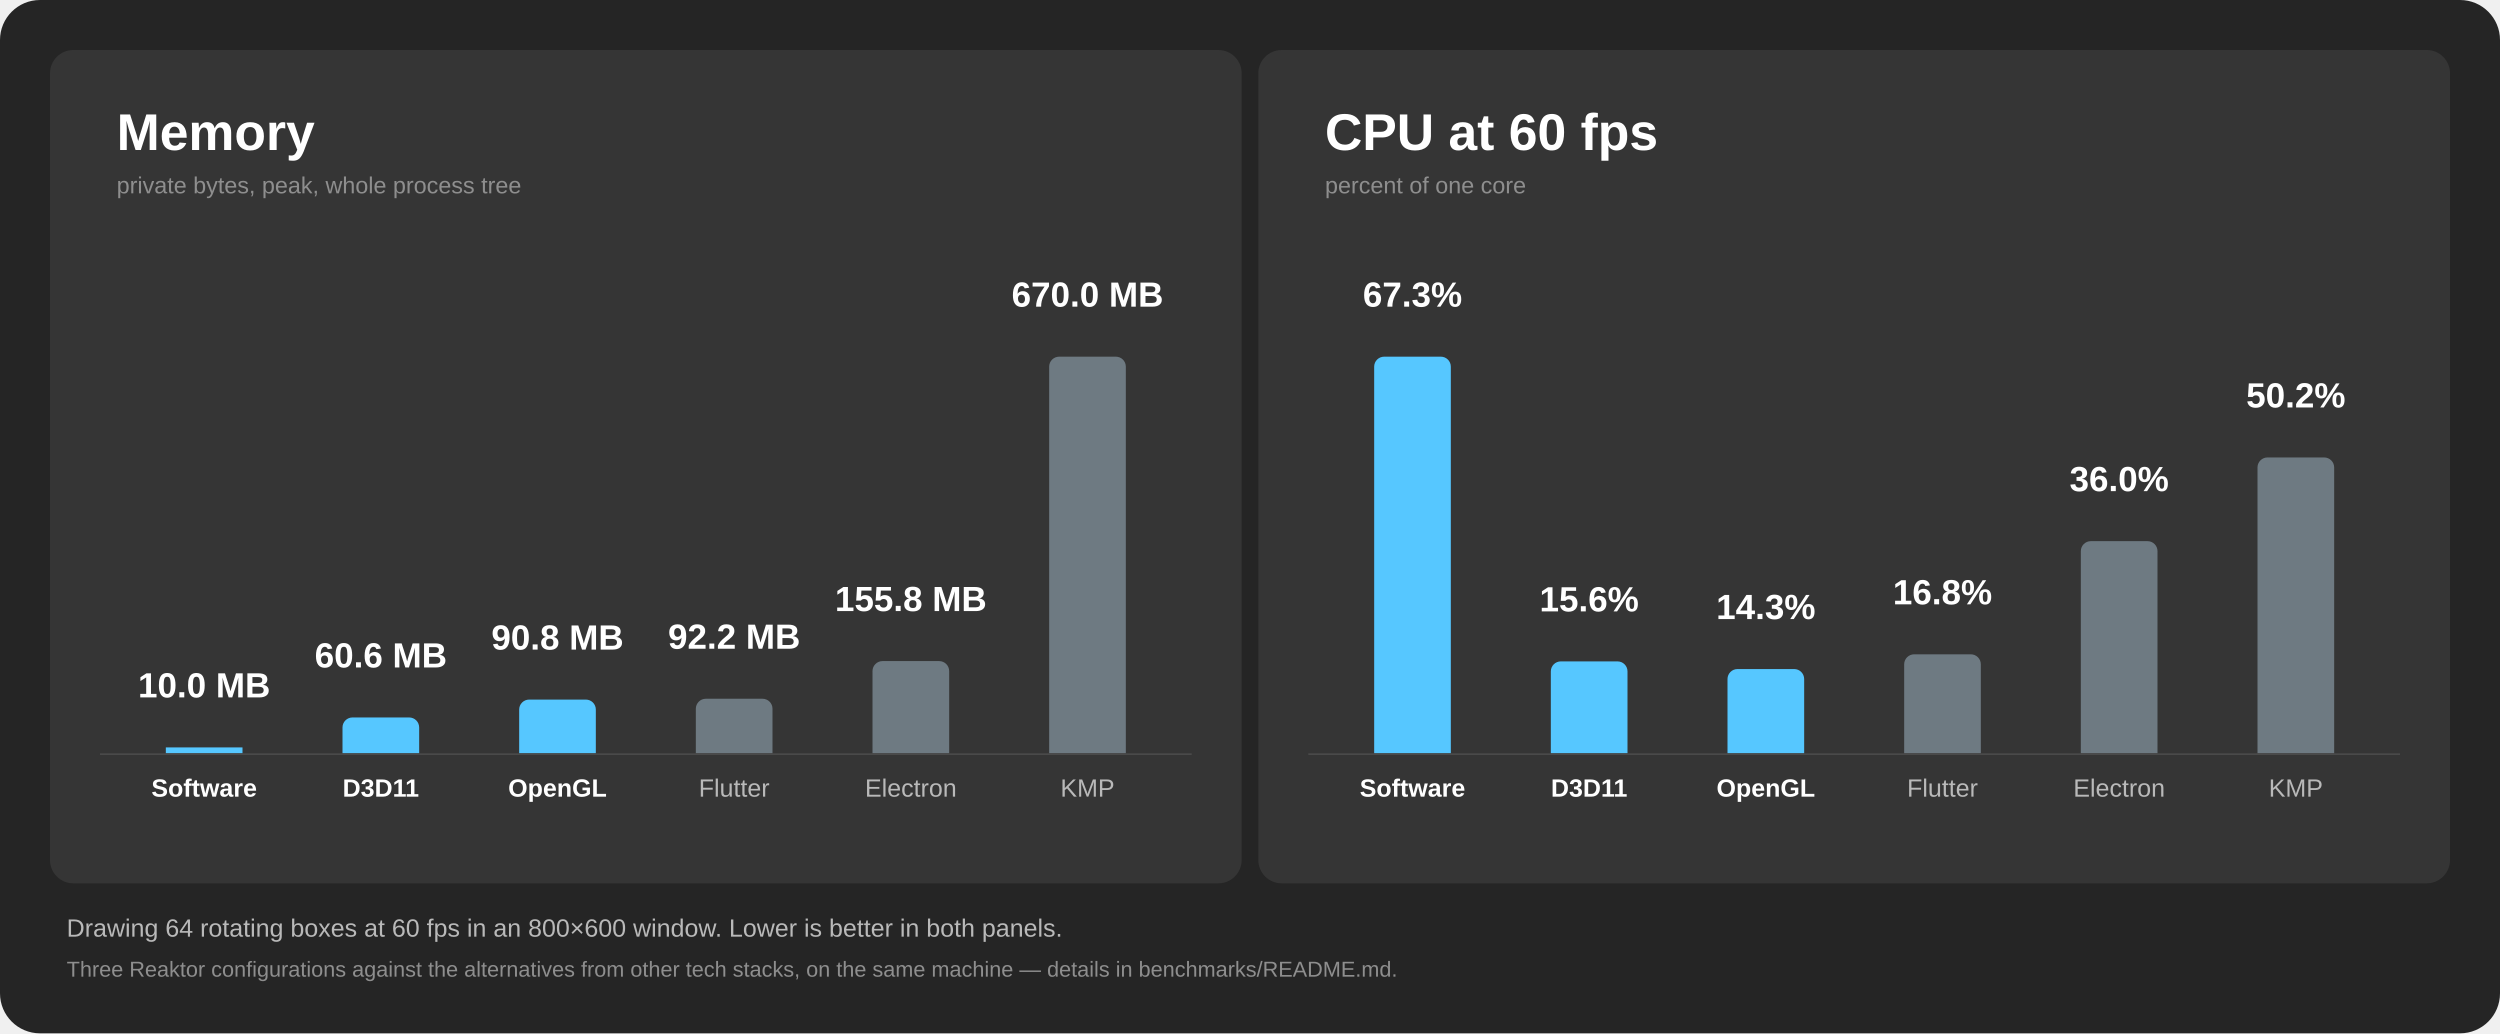
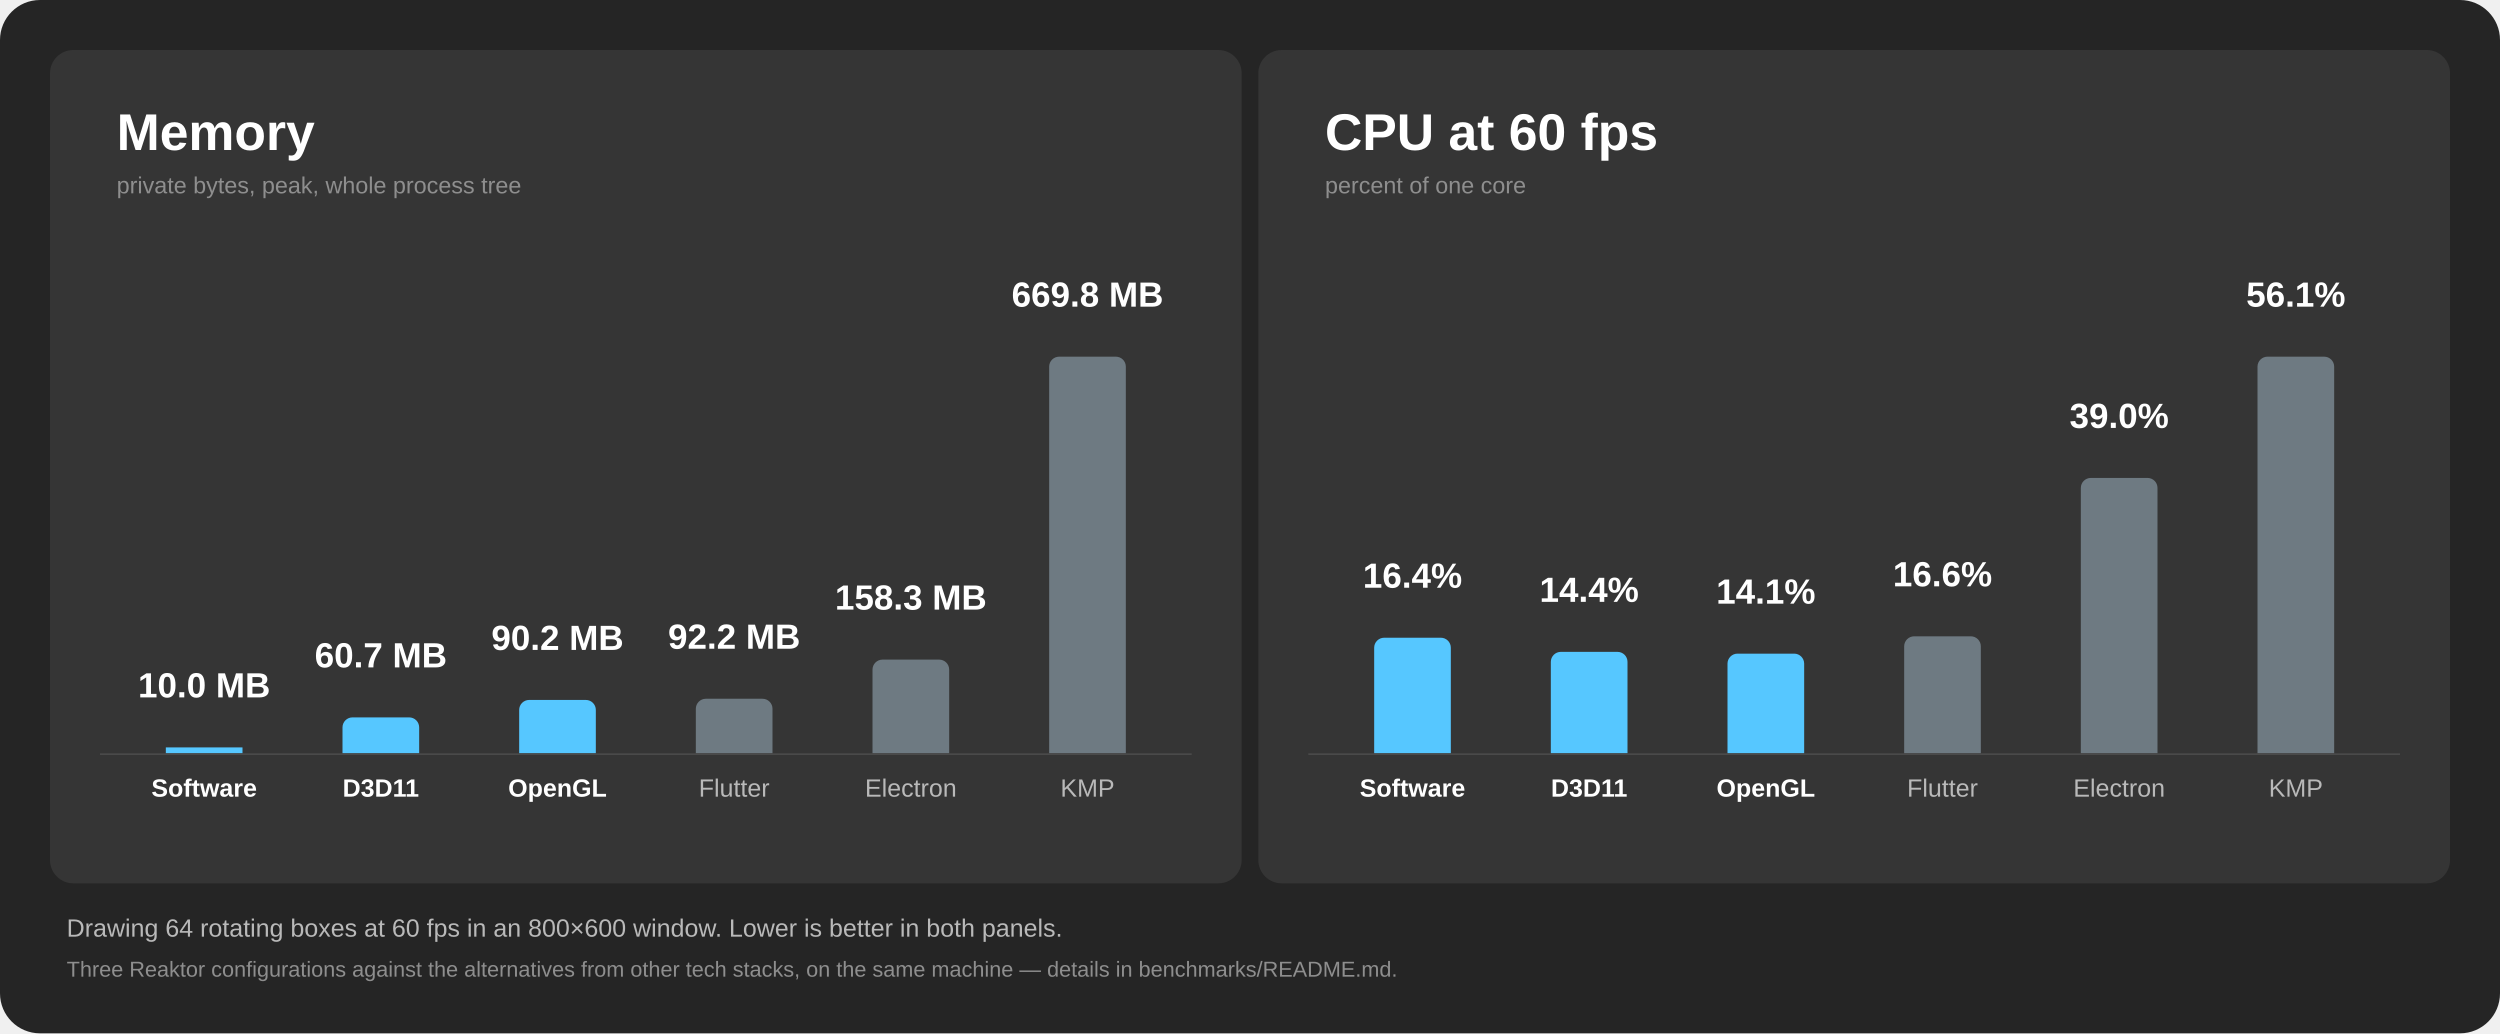
<svg xmlns="http://www.w3.org/2000/svg" width="1500" height="620" viewBox="0 0 1500 620">
  <rect width="1500" height="620" rx="24" fill="#252525" />
  <rect x="30" y="30" width="715" height="500" rx="14" fill="#353535" />
  <text x="70" y="90" font-family="Segoe UI, -apple-system, Helvetica Neue, Arial, sans-serif" font-size="31" font-weight="600" fill="#ffffff">Memory</text>
  <text x="70" y="116" font-family="Segoe UI, -apple-system, Helvetica Neue, Arial, sans-serif" font-size="14" fill="#8e8e8e">private bytes, peak, whole process tree</text>
-   <rect x="99.5" y="448.448" width="46" height="3.552" fill="#56c7ff" />
-   <text x="122.5" y="418.448" text-anchor="middle" font-family="Segoe UI, -apple-system, Helvetica Neue, Arial, sans-serif" font-size="21" font-weight="600" fill="#ffffff">10.0 MB</text>
+   <rect x="99.5" y="448.446" width="46" height="3.554" fill="#56c7ff" />
+   <text x="122.5" y="418.446" text-anchor="middle" font-family="Segoe UI, -apple-system, Helvetica Neue, Arial, sans-serif" font-size="21" font-weight="600" fill="#ffffff">10.0 MB</text>
  <text x="122.5" y="478" text-anchor="middle" font-family="Segoe UI, -apple-system, Helvetica Neue, Arial, sans-serif" font-size="15" font-weight="600" fill="#ffffff">Software</text>
-   <path d="M205.5 452 v-15.527 a6 6 0 0 1 6 -6 h34 a6 6 0 0 1 6 6 v15.527 z" fill="#56c7ff" />
-   <text x="228.5" y="400.473" text-anchor="middle" font-family="Segoe UI, -apple-system, Helvetica Neue, Arial, sans-serif" font-size="21" font-weight="600" fill="#ffffff">60.6 MB</text>
+   <path d="M205.5 452 v-15.57 a6 6 0 0 1 6 -6 h34 a6 6 0 0 1 6 6 v15.57 z" fill="#56c7ff" />
+   <text x="228.5" y="400.43" text-anchor="middle" font-family="Segoe UI, -apple-system, Helvetica Neue, Arial, sans-serif" font-size="21" font-weight="600" fill="#ffffff">60.7 MB</text>
  <text x="228.5" y="478" text-anchor="middle" font-family="Segoe UI, -apple-system, Helvetica Neue, Arial, sans-serif" font-size="15" font-weight="600" fill="#ffffff">D3D11</text>
-   <path d="M311.5 452 v-26.254 a6 6 0 0 1 6 -6 h34 a6 6 0 0 1 6 6 v26.254 z" fill="#56c7ff" />
-   <text x="334.5" y="389.746" text-anchor="middle" font-family="Segoe UI, -apple-system, Helvetica Neue, Arial, sans-serif" font-size="21" font-weight="600" fill="#ffffff">90.8 MB</text>
+   <path d="M311.5 452 v-26.035 a6 6 0 0 1 6 -6 h34 a6 6 0 0 1 6 6 v26.035 z" fill="#56c7ff" />
+   <text x="334.5" y="389.965" text-anchor="middle" font-family="Segoe UI, -apple-system, Helvetica Neue, Arial, sans-serif" font-size="21" font-weight="600" fill="#ffffff">90.2 MB</text>
  <text x="334.5" y="478" text-anchor="middle" font-family="Segoe UI, -apple-system, Helvetica Neue, Arial, sans-serif" font-size="15" font-weight="600" fill="#ffffff">OpenGL</text>
-   <path d="M417.5 452 v-26.752 a6 6 0 0 1 6 -6 h34 a6 6 0 0 1 6 6 v26.752 z" fill="#6e7a82" />
-   <text x="440.5" y="389.248" text-anchor="middle" font-family="Segoe UI, -apple-system, Helvetica Neue, Arial, sans-serif" font-size="21" font-weight="600" fill="#ffffff">92.2 MB</text>
+   <path d="M417.5 452 v-26.746 a6 6 0 0 1 6 -6 h34 a6 6 0 0 1 6 6 v26.746 z" fill="#6e7a82" />
+   <text x="440.5" y="389.254" text-anchor="middle" font-family="Segoe UI, -apple-system, Helvetica Neue, Arial, sans-serif" font-size="21" font-weight="600" fill="#ffffff">92.2 MB</text>
  <text x="440.5" y="478" text-anchor="middle" font-family="Segoe UI, -apple-system, Helvetica Neue, Arial, sans-serif" font-size="15" font-weight="400" fill="#b9b9b9">Flutter</text>
-   <path d="M523.5 452 v-49.344 a6 6 0 0 1 6 -6 h34 a6 6 0 0 1 6 6 v49.344 z" fill="#6e7a82" />
-   <text x="546.5" y="366.656" text-anchor="middle" font-family="Segoe UI, -apple-system, Helvetica Neue, Arial, sans-serif" font-size="21" font-weight="600" fill="#ffffff">155.8 MB</text>
+   <path d="M523.5 452 v-50.235 a6 6 0 0 1 6 -6 h34 a6 6 0 0 1 6 6 v50.235 z" fill="#6e7a82" />
+   <text x="546.5" y="365.765" text-anchor="middle" font-family="Segoe UI, -apple-system, Helvetica Neue, Arial, sans-serif" font-size="21" font-weight="600" fill="#ffffff">158.3 MB</text>
  <text x="546.5" y="478" text-anchor="middle" font-family="Segoe UI, -apple-system, Helvetica Neue, Arial, sans-serif" font-size="15" font-weight="400" fill="#b9b9b9">Electron</text>
  <path d="M629.5 452 v-232 a6 6 0 0 1 6 -6 h34 a6 6 0 0 1 6 6 v232 z" fill="#6e7a82" />
-   <text x="652.5" y="184" text-anchor="middle" font-family="Segoe UI, -apple-system, Helvetica Neue, Arial, sans-serif" font-size="21" font-weight="600" fill="#ffffff">670.0 MB</text>
+   <text x="652.5" y="184" text-anchor="middle" font-family="Segoe UI, -apple-system, Helvetica Neue, Arial, sans-serif" font-size="21" font-weight="600" fill="#ffffff">669.8 MB</text>
  <text x="652.5" y="478" text-anchor="middle" font-family="Segoe UI, -apple-system, Helvetica Neue, Arial, sans-serif" font-size="15" font-weight="400" fill="#b9b9b9">KMP</text>
  <line x1="60" y1="452.5" x2="715" y2="452.5" stroke="#4a4a4a" stroke-width="1" />
  <rect x="755" y="30" width="715" height="500" rx="14" fill="#353535" />
  <text x="795" y="90" font-family="Segoe UI, -apple-system, Helvetica Neue, Arial, sans-serif" font-size="31" font-weight="600" fill="#ffffff">CPU at 60 fps</text>
  <text x="795" y="116" font-family="Segoe UI, -apple-system, Helvetica Neue, Arial, sans-serif" font-size="14" fill="#8e8e8e">percent of one core</text>
-   <path d="M824.5 452 v-232 a6 6 0 0 1 6 -6 h34 a6 6 0 0 1 6 6 v232 z" fill="#56c7ff" />
-   <text x="847.5" y="184" text-anchor="middle" font-family="Segoe UI, -apple-system, Helvetica Neue, Arial, sans-serif" font-size="21" font-weight="600" fill="#ffffff">67.3%</text>
+   <path d="M824.5 452 v-63.364 a6 6 0 0 1 6 -6 h34 a6 6 0 0 1 6 6 v63.364 z" fill="#56c7ff" />
+   <text x="847.5" y="352.636" text-anchor="middle" font-family="Segoe UI, -apple-system, Helvetica Neue, Arial, sans-serif" font-size="21" font-weight="600" fill="#ffffff">16.4%</text>
  <text x="847.5" y="478" text-anchor="middle" font-family="Segoe UI, -apple-system, Helvetica Neue, Arial, sans-serif" font-size="15" font-weight="600" fill="#ffffff">Software</text>
-   <path d="M930.5 452 v-49.168 a6 6 0 0 1 6 -6 h34 a6 6 0 0 1 6 6 v49.168 z" fill="#56c7ff" />
-   <text x="953.5" y="366.832" text-anchor="middle" font-family="Segoe UI, -apple-system, Helvetica Neue, Arial, sans-serif" font-size="21" font-weight="600" fill="#ffffff">15.6%</text>
+   <path d="M930.5 452 v-54.879 a6 6 0 0 1 6 -6 h34 a6 6 0 0 1 6 6 v54.879 z" fill="#56c7ff" />
+   <text x="953.5" y="361.121" text-anchor="middle" font-family="Segoe UI, -apple-system, Helvetica Neue, Arial, sans-serif" font-size="21" font-weight="600" fill="#ffffff">14.4%</text>
  <text x="953.5" y="478" text-anchor="middle" font-family="Segoe UI, -apple-system, Helvetica Neue, Arial, sans-serif" font-size="15" font-weight="600" fill="#ffffff">D3D11</text>
-   <path d="M1036.5 452 v-44.571 a6 6 0 0 1 6 -6 h34 a6 6 0 0 1 6 6 v44.571 z" fill="#56c7ff" />
-   <text x="1059.5" y="371.429" text-anchor="middle" font-family="Segoe UI, -apple-system, Helvetica Neue, Arial, sans-serif" font-size="21" font-weight="600" fill="#ffffff">14.3%</text>
+   <path d="M1036.5 452 v-53.818 a6 6 0 0 1 6 -6 h34 a6 6 0 0 1 6 6 v53.818 z" fill="#56c7ff" />
+   <text x="1059.5" y="362.182" text-anchor="middle" font-family="Segoe UI, -apple-system, Helvetica Neue, Arial, sans-serif" font-size="21" font-weight="600" fill="#ffffff">14.1%</text>
  <text x="1059.5" y="478" text-anchor="middle" font-family="Segoe UI, -apple-system, Helvetica Neue, Arial, sans-serif" font-size="15" font-weight="600" fill="#ffffff">OpenGL</text>
-   <path d="M1142.5 452 v-53.412 a6 6 0 0 1 6 -6 h34 a6 6 0 0 1 6 6 v53.412 z" fill="#6e7a82" />
-   <text x="1165.5" y="362.588" text-anchor="middle" font-family="Segoe UI, -apple-system, Helvetica Neue, Arial, sans-serif" font-size="21" font-weight="600" fill="#ffffff">16.8%</text>
+   <path d="M1142.5 452 v-64.212 a6 6 0 0 1 6 -6 h34 a6 6 0 0 1 6 6 v64.212 z" fill="#6e7a82" />
+   <text x="1165.5" y="351.788" text-anchor="middle" font-family="Segoe UI, -apple-system, Helvetica Neue, Arial, sans-serif" font-size="21" font-weight="600" fill="#ffffff">16.6%</text>
  <text x="1165.5" y="478" text-anchor="middle" font-family="Segoe UI, -apple-system, Helvetica Neue, Arial, sans-serif" font-size="15" font-weight="400" fill="#b9b9b9">Flutter</text>
-   <path d="M1248.5 452 v-121.311 a6 6 0 0 1 6 -6 h34 a6 6 0 0 1 6 6 v121.311 z" fill="#6e7a82" />
-   <text x="1271.5" y="294.689" text-anchor="middle" font-family="Segoe UI, -apple-system, Helvetica Neue, Arial, sans-serif" font-size="21" font-weight="600" fill="#ffffff">36.0%</text>
+   <path d="M1248.5 452 v-159.242 a6 6 0 0 1 6 -6 h34 a6 6 0 0 1 6 6 v159.242 z" fill="#6e7a82" />
+   <text x="1271.5" y="256.758" text-anchor="middle" font-family="Segoe UI, -apple-system, Helvetica Neue, Arial, sans-serif" font-size="21" font-weight="600" fill="#ffffff">39.0%</text>
  <text x="1271.5" y="478" text-anchor="middle" font-family="Segoe UI, -apple-system, Helvetica Neue, Arial, sans-serif" font-size="15" font-weight="400" fill="#b9b9b9">Electron</text>
-   <path d="M1354.5 452 v-171.527 a6 6 0 0 1 6 -6 h34 a6 6 0 0 1 6 6 v171.527 z" fill="#6e7a82" />
-   <text x="1377.5" y="244.473" text-anchor="middle" font-family="Segoe UI, -apple-system, Helvetica Neue, Arial, sans-serif" font-size="21" font-weight="600" fill="#ffffff">50.2%</text>
+   <path d="M1354.5 452 v-232 a6 6 0 0 1 6 -6 h34 a6 6 0 0 1 6 6 v232 z" fill="#6e7a82" />
+   <text x="1377.5" y="184" text-anchor="middle" font-family="Segoe UI, -apple-system, Helvetica Neue, Arial, sans-serif" font-size="21" font-weight="600" fill="#ffffff">56.1%</text>
  <text x="1377.5" y="478" text-anchor="middle" font-family="Segoe UI, -apple-system, Helvetica Neue, Arial, sans-serif" font-size="15" font-weight="400" fill="#b9b9b9">KMP</text>
  <line x1="785" y1="452.5" x2="1440" y2="452.5" stroke="#4a4a4a" stroke-width="1" />
  <text x="40" y="562" font-family="Segoe UI, -apple-system, Helvetica Neue, Arial, sans-serif" font-size="15" fill="#b9b9b9">Drawing 64 rotating boxes at 60 fps in an 800×600 window. Lower is better in both panels.</text>
  <text x="40" y="586" font-family="Segoe UI, -apple-system, Helvetica Neue, Arial, sans-serif" font-size="13" fill="#8e8e8e">Three Reaktor configurations against the alternatives from other tech stacks, on the same machine — details in benchmarks/README.md.</text>
</svg>
